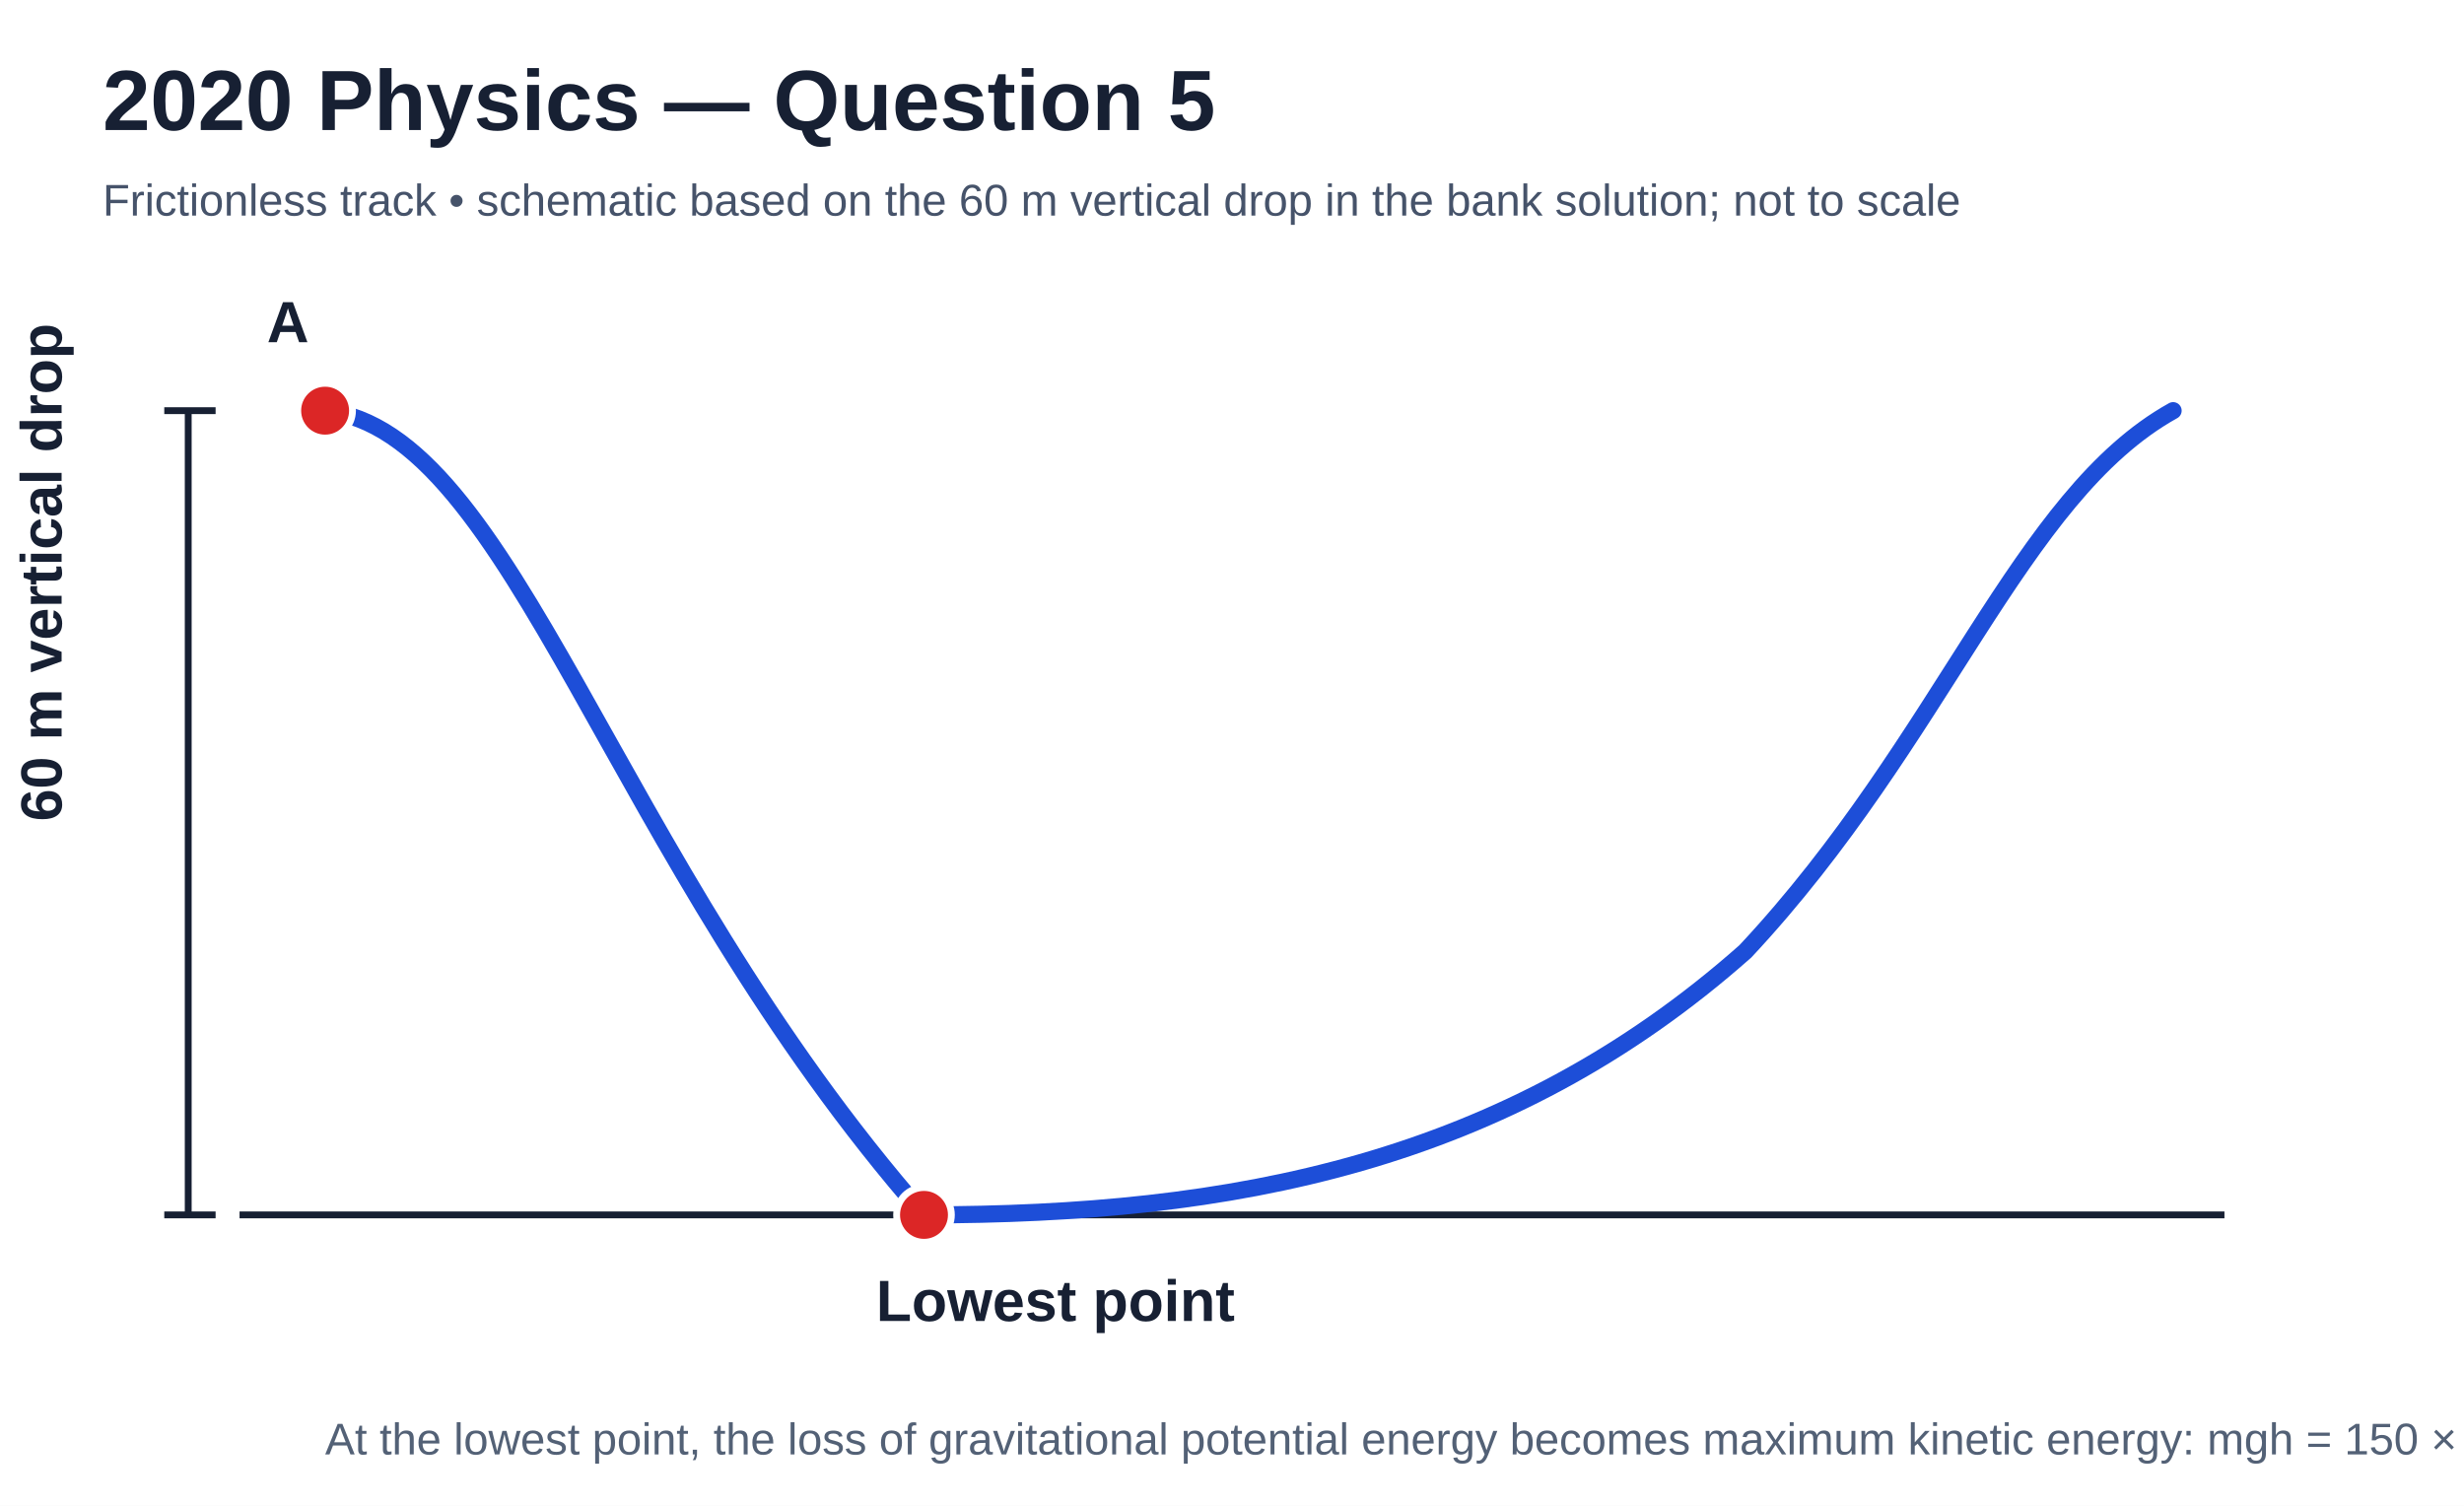
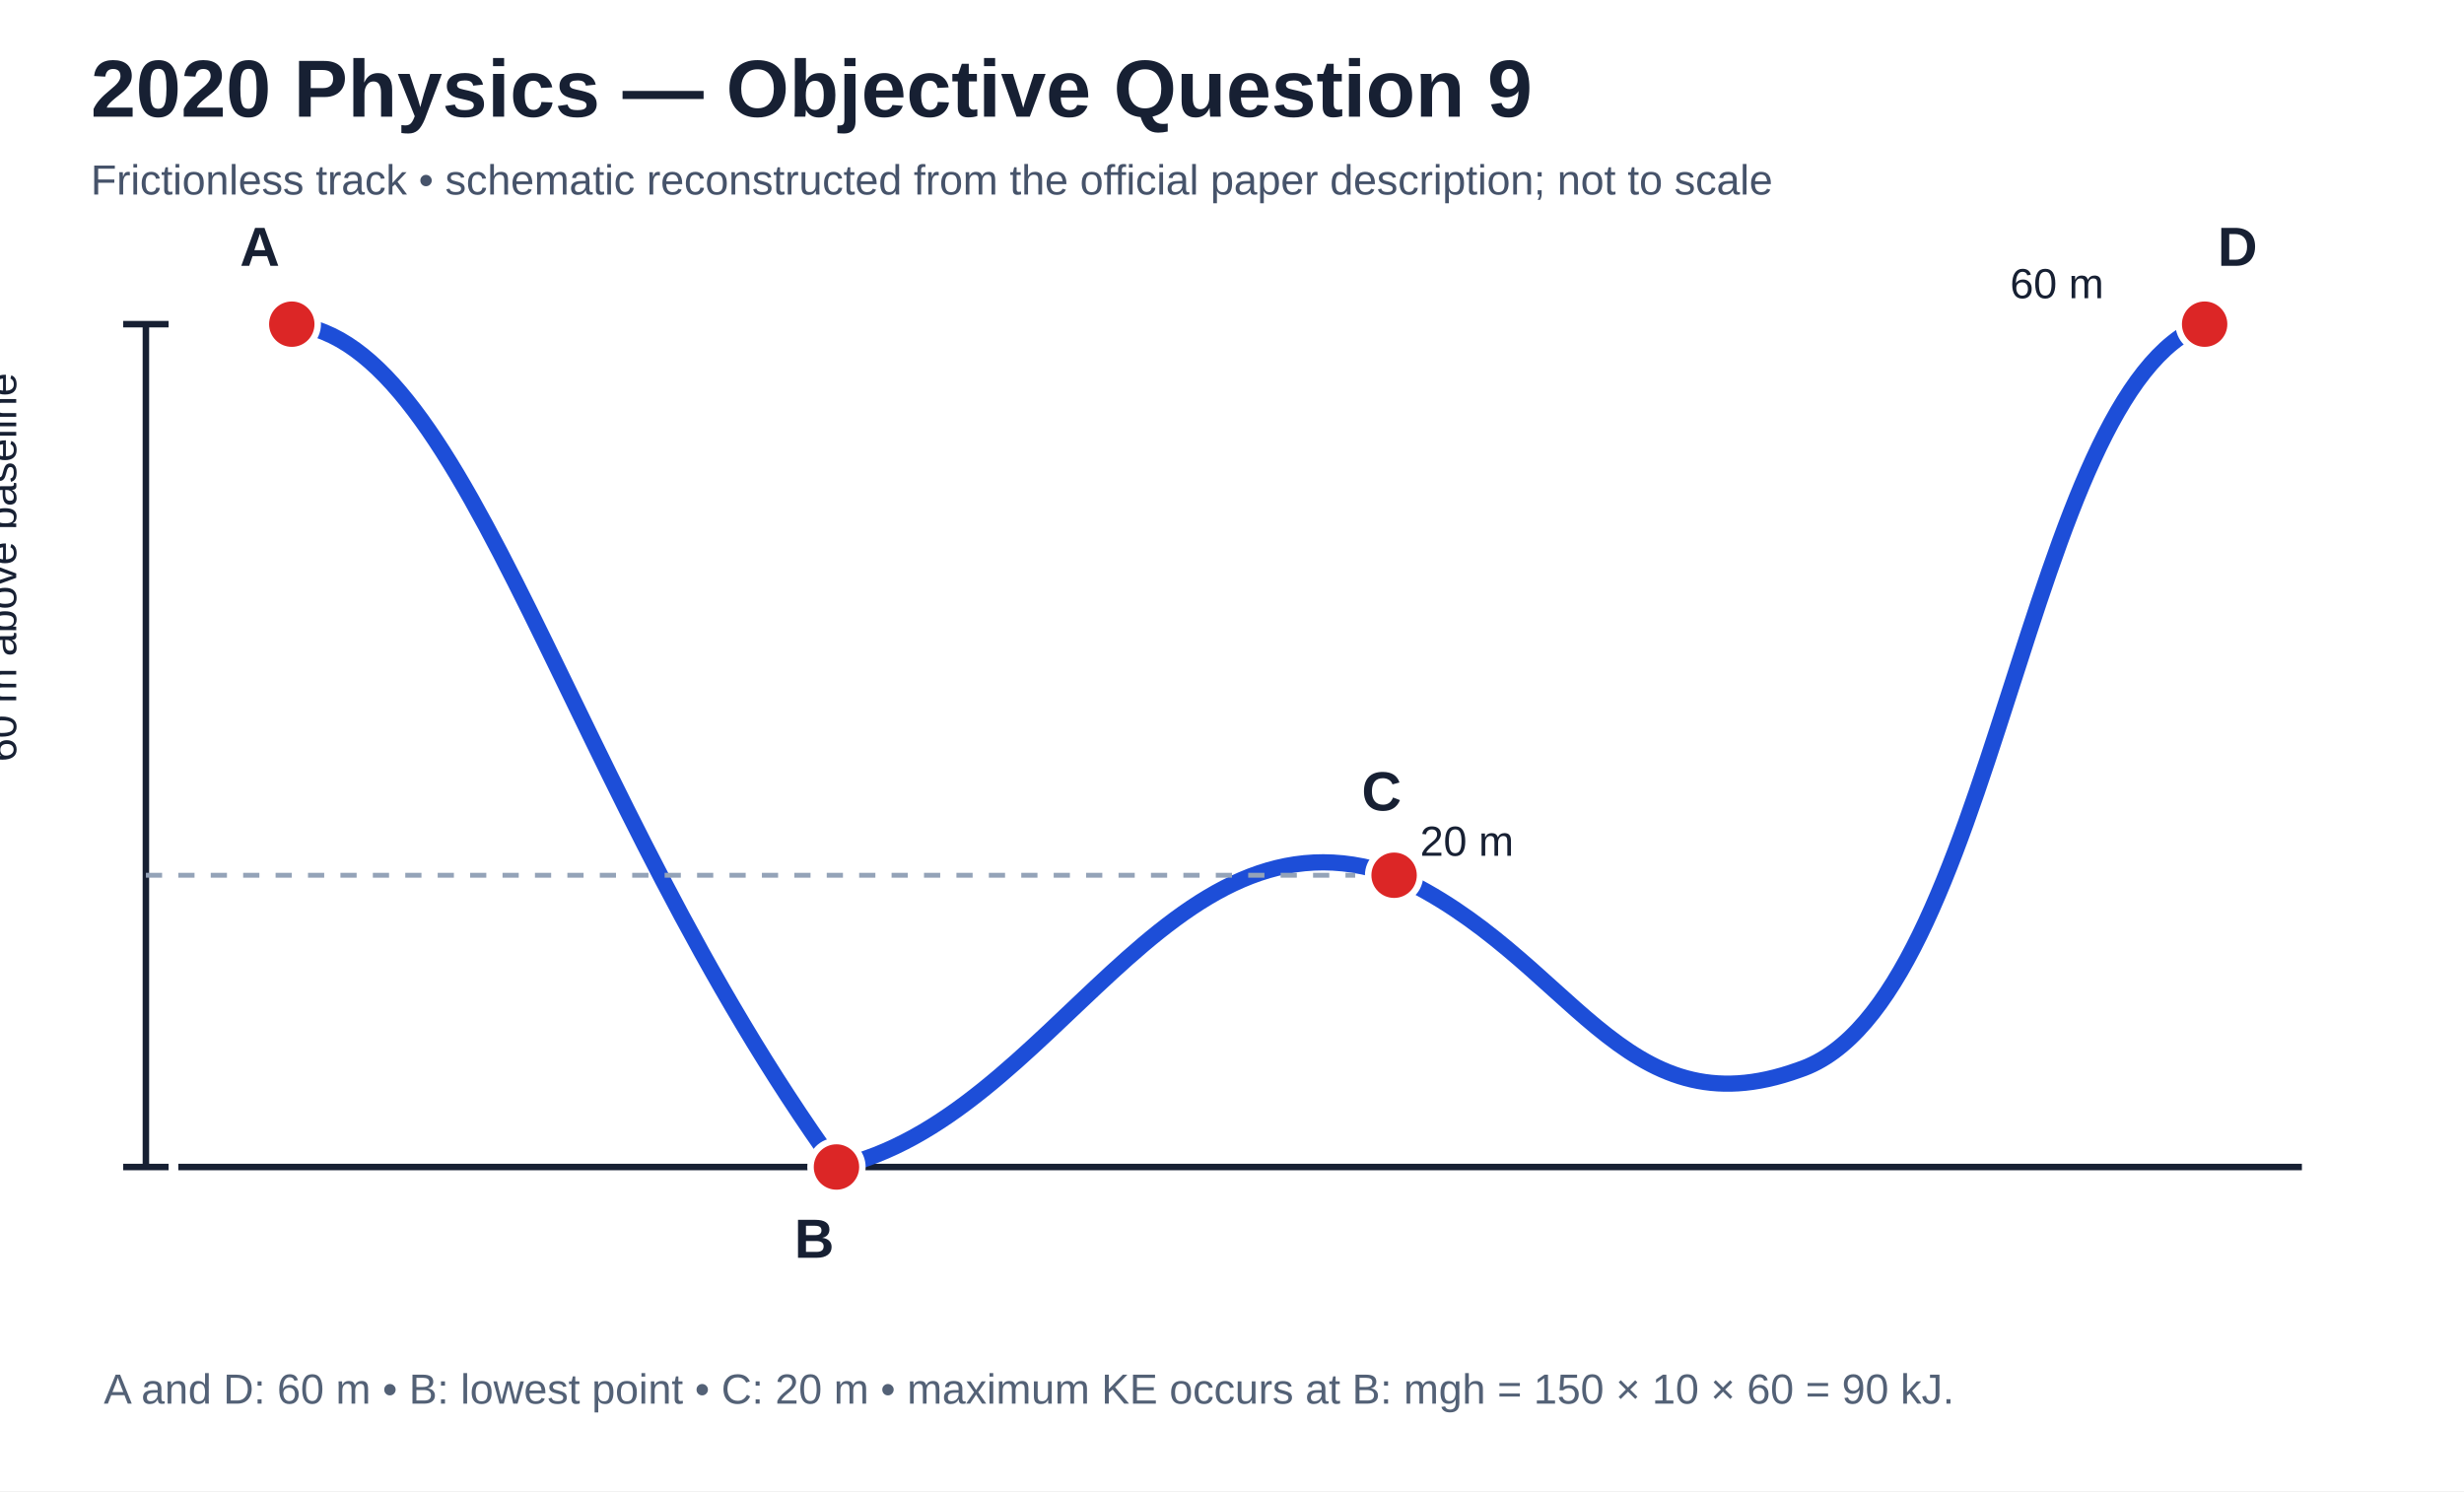
- <svg xmlns="http://www.w3.org/2000/svg" width="720" height="440" viewBox="0 0 720 440">
-   <style>text{font-family:Arial,Helvetica,sans-serif;fill:#172033}.title{font-size:25px;font-weight:700}.sub{font-size:13px;fill:#46536a}.track{stroke:#1d4ed8;stroke-width:5;fill:none;stroke-linecap:round}.mark{fill:#dc2626;stroke:#fff;stroke-width:2}.label{font-size:17px;font-weight:700}.note{font-size:13px;fill:#536176}</style>
-   <rect width="720" height="440" fill="white" />
-   <text x="30" y="38" class="title">2020 Physics — Question 5</text>
-   <text x="30" y="63" class="sub">Frictionless track • schematic based on the 60 m vertical drop in the bank solution; not to scale</text>
-   <path d="M70 355H650" stroke="#172033" stroke-width="2" />
-   <path class="track" d="M95 120 C150 126 178 250 270 355 C360 355 440 340 510 278 C568 216 590 145 635 120" />
-   <circle cx="95" cy="120" r="8" class="mark" />
-   <circle cx="270" cy="355" r="8" class="mark" />
-   <text x="78" y="100" class="label">A</text>
-   <text x="256" y="386" class="label">Lowest point</text>
-   <path d="M55 120V355 M48 120H63 M48 355H63" stroke="#172033" stroke-width="2" fill="none" />
-   <text x="18" y="240" class="label" transform="rotate(-90 18 240)">60 m vertical drop</text>
-   <text x="95" y="425" class="note">At the lowest point, the loss of gravitational potential energy becomes maximum kinetic energy: mgh = 150 × 10 × 60 = 90 kJ.</text>
+ <svg xmlns="http://www.w3.org/2000/svg" width="760" height="460" viewBox="0 0 760 460">
+   <style>text{font-family:Arial,Helvetica,sans-serif;fill:#172033}.title{font-size:25px;font-weight:700}.sub{font-size:13px;fill:#46536a}.track{stroke:#1d4ed8;stroke-width:5;fill:none;stroke-linecap:round;stroke-linejoin:round}.mark{fill:#dc2626;stroke:#fff;stroke-width:2}.label{font-size:17px;font-weight:700}.small{font-size:13px;fill:#536176}</style>
+   <rect width="760" height="460" fill="white" />
+   <text x="28" y="36" class="title">2020 Physics — Objective Question 9</text>
+   <text x="28" y="60" class="sub">Frictionless track • schematic reconstructed from the official paper description; not to scale</text>
+   <path d="M55 360H710" stroke="#172033" stroke-width="2" />
+   <path class="track" d="M90 100 C145 105 175 245 258 360 C325 345 360 245 430 270 C485 295 500 350 555 330 C615 310 625 120 680 100" />
+   <circle cx="90" cy="100" r="8" class="mark" />
+   <circle cx="258" cy="360" r="8" class="mark" />
+   <circle cx="430" cy="270" r="8" class="mark" />
+   <circle cx="680" cy="100" r="8" class="mark" />
+   <g class="label">
+     <text x="74" y="82">A</text>
+     <text x="245" y="388">B</text>
+     <text x="420" y="250">C</text>
+     <text x="684" y="82">D</text>
+   </g>
+   <path d="M45 100V360 M38 100H52 M38 360H52" stroke="#172033" stroke-width="2" fill="none" />
+   <path d="M45 270H418" stroke="#94a3b8" stroke-width="1.5" stroke-dasharray="5 5" />
+   <g class="small">
+     <text x="5" y="235" transform="rotate(-90 5 235)">60 m above baseline</text>
+     <text x="438" y="264">20 m</text>
+     <text x="620" y="92">60 m</text>
+   </g>
+   <text x="32" y="433" class="small">A and D: 60 m • B: lowest point • C: 20 m • maximum KE occurs at B: mgh = 150 × 10 × 60 = 90 kJ.</text>
</svg>
